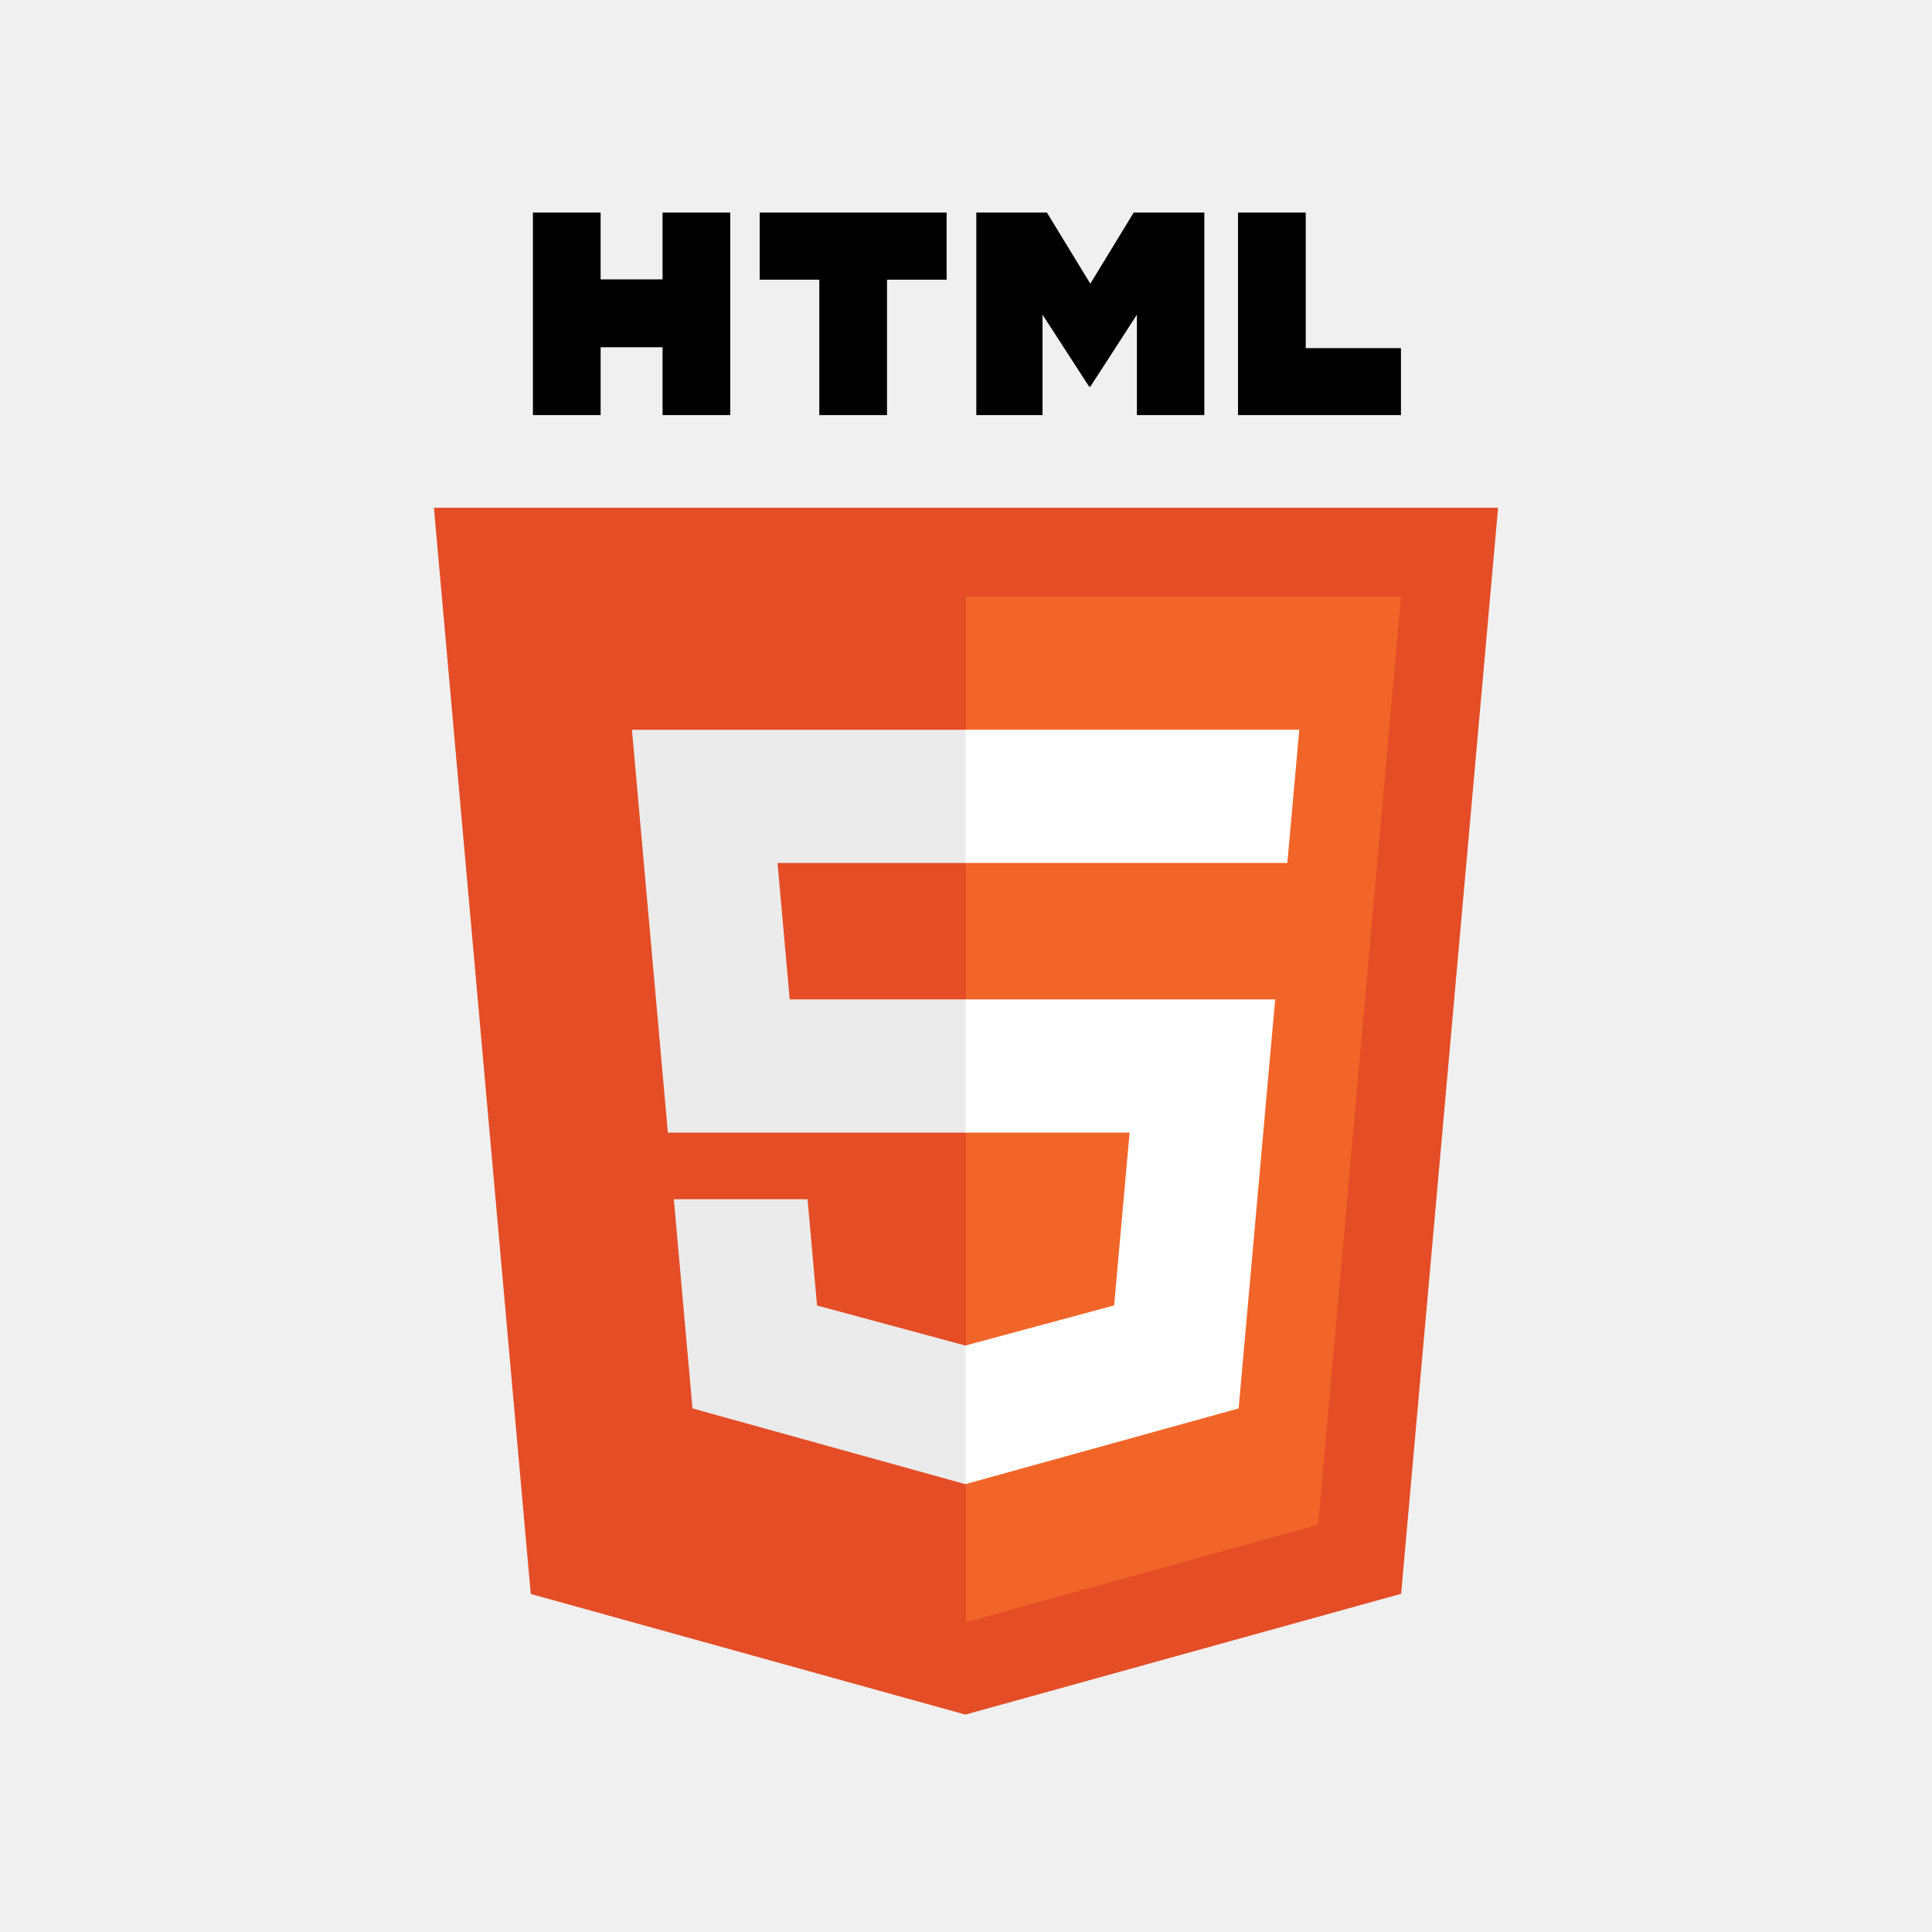
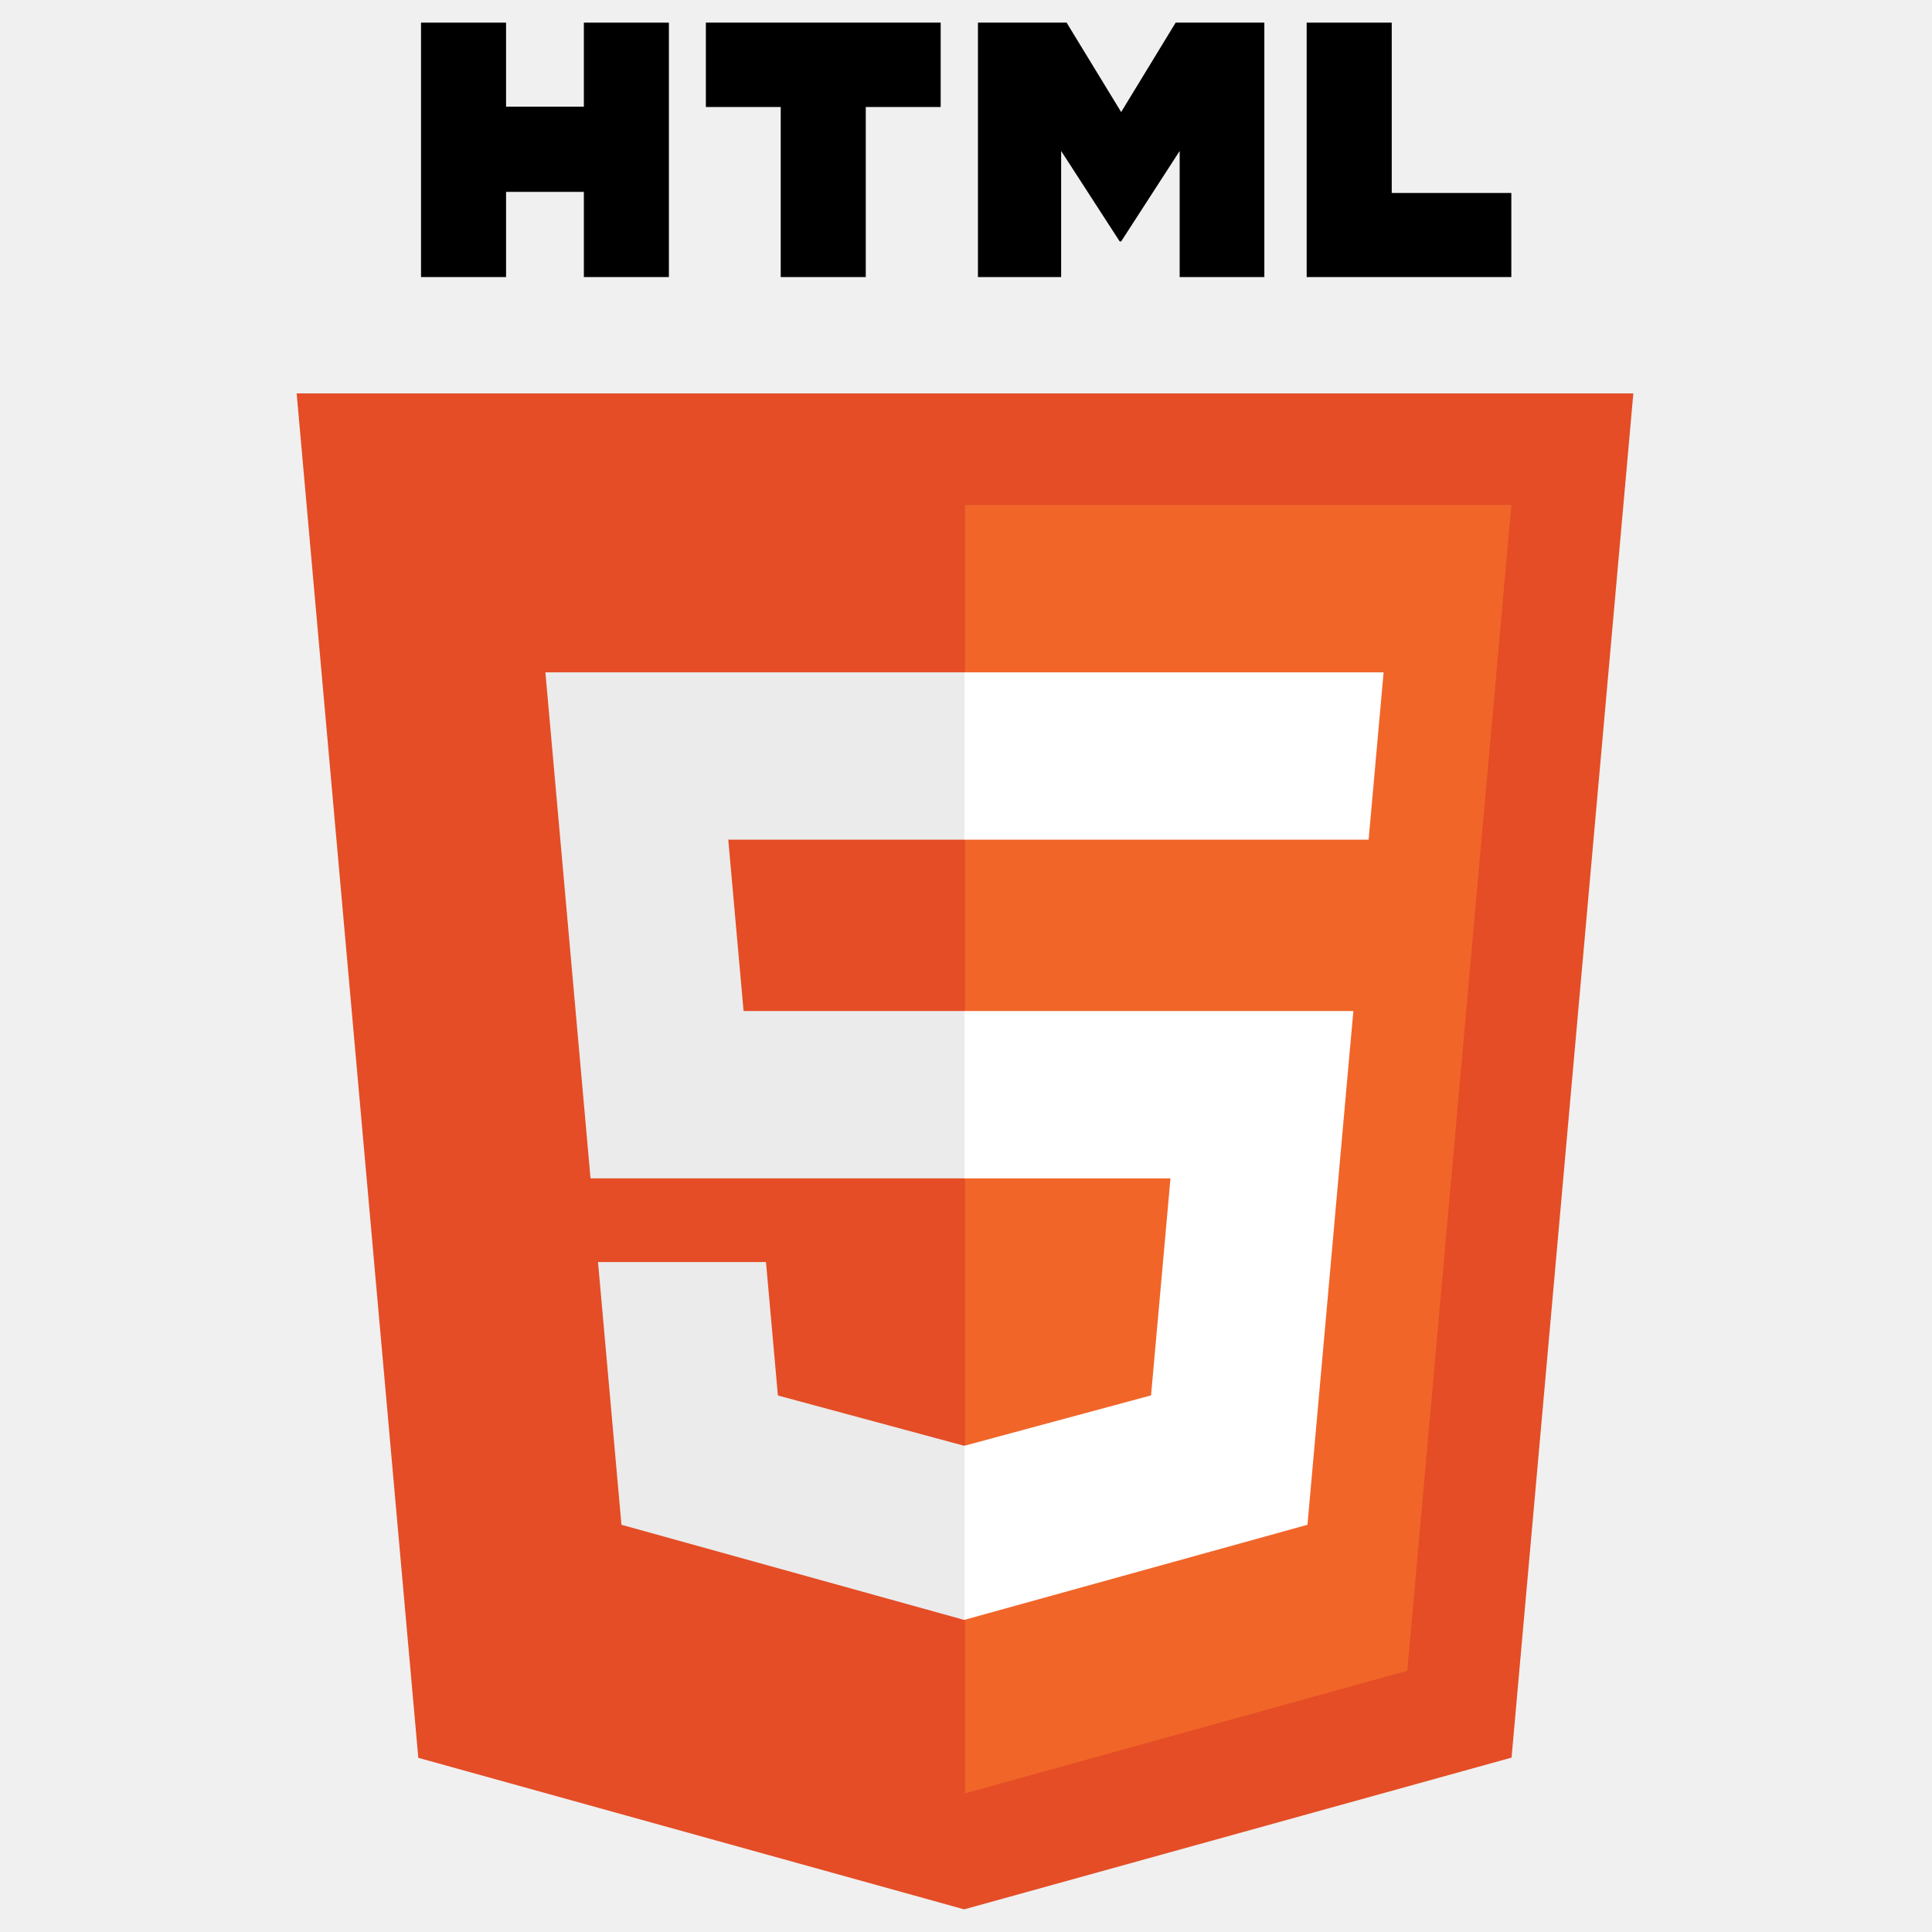
- <svg xmlns="http://www.w3.org/2000/svg" width="200" height="200" viewBox="0 0 200 200" fill="none">
-   <g clip-path="url(#clip0_1_427)">
-     <path d="M35.417 1.61203e-05H164.583C169.236 -0.004 173.843 0.932 178.142 2.756C182.441 4.58 186.347 7.255 189.636 10.629C192.926 14.003 195.535 18.009 197.313 22.419C199.091 26.828 200.004 31.553 200 36.325V163.675C200.004 168.447 199.091 173.172 197.313 177.581C195.535 181.991 192.926 185.997 189.636 189.371C186.347 192.745 182.441 195.42 178.142 197.244C173.843 199.068 169.236 200.004 164.583 200H35.417C30.765 200.004 26.157 199.068 21.858 197.244C17.559 195.42 13.653 192.745 10.364 189.371C7.074 185.997 4.465 181.991 2.687 177.581C0.909 173.172 -0.004 168.447 1.57173e-05 163.675V36.325C-0.004 31.553 0.909 26.828 2.687 22.419C4.465 18.009 7.074 14.003 10.364 10.629C13.653 7.255 17.559 4.58 21.858 2.756C26.157 0.932 30.765 -0.004 35.417 1.61203e-05Z" fill="#F0F0F0" />
-     <path d="M155.081 52.559L145.045 164.988L99.933 177.495L54.944 165.006L44.919 52.559H155.081Z" fill="#E44D26" />
-     <path d="M100 167.935L136.453 157.829L145.029 61.752H100V167.935Z" fill="#F16529" />
-     <path d="M80.49 89.335H100V75.544H65.418L65.748 79.244L69.138 117.249H100V103.457H81.751L80.49 89.335ZM83.598 124.144H69.754L71.686 145.799L99.936 153.641L100 153.623V139.275L99.939 139.291L84.58 135.143L83.598 124.144Z" fill="#EBEBEB" />
-     <path d="M55.168 22H62.176V28.924H68.588V22H75.597V42.968H68.588V35.947H62.177V42.968H55.168V22H55.168ZM84.813 28.954H78.644V22H97.995V28.954H91.823V42.968H84.814V28.954H84.814H84.813ZM101.067 22H108.374L112.87 29.368L117.361 22H124.671V42.968H117.691V32.575L112.87 40.031H112.749L107.924 32.575V42.968H101.067V22ZM128.159 22H135.17V36.038H145.026V42.968H128.159V22H128.159Z" fill="black" />
-     <path d="M99.953 117.249H116.935L115.334 135.135L99.952 139.286V153.634L128.225 145.799L128.432 143.469L131.673 107.161L132.01 103.457H99.953V117.249ZM99.953 89.301V89.335H133.265L133.541 86.236L134.17 79.244L134.499 75.544H99.953V89.302V89.301Z" fill="white" />
+ <svg xmlns="http://www.w3.org/2000/svg" width="512" height="512" viewBox="0 0 512 512" fill="none">
+   <g id="Type=Default, showSymbol=True, showText=True">
+     <g id="text">
+       <path d="M134.112 6H111.577V73.426H134.113V50.848H154.729V73.426H177.265V6H154.728V28.266H134.112V6Z" fill="black" />
+       <path d="M187.061 28.359H206.9L206.901 73.426H229.438V28.359H249.287V6H187.061V28.359Z" fill="black" />
+       <path d="M259.163 6H282.662L297.117 29.691L311.558 6H335.065V73.426H312.622V40.006L297.117 63.98H296.729L281.214 40.006V73.426H259.163V6Z" fill="black" />
+       <path d="M368.824 6H346.281V73.426H400.517V51.139H368.824V6Z" fill="black" />
+     </g>
+     <g id="symbol">
+       <path id="Shape" fill-rule="evenodd" clip-rule="evenodd" d="M110.855 465.841L78.618 104.262H432.851L400.579 465.784L255.518 506L110.855 465.841Z" fill="#E44D26" />
+       <path id="Shape_2" fill-rule="evenodd" clip-rule="evenodd" d="M255.734 475.261L372.951 442.764L400.529 133.826H255.734V475.261Z" fill="#F16529" />
+       <g id="Union">
+         <path d="M197.053 267.931H255.734V312.276H156.496L144.535 178.173H255.734V222.52H193L197.053 267.931Z" fill="#EBEBEB" />
+         <path d="M255.54 383.154L255.734 383.103V429.241L255.53 429.298L164.69 404.08L158.478 334.45H202.994L206.151 369.818L255.54 383.154Z" fill="#EBEBEB" />
+       </g>
+       <g id="Union_2">
+         <path d="M255.581 178.173H366.669L362.698 222.52H255.581V178.173Z" fill="white" />
+         <path d="M255.581 312.276V267.931H358.663L357.581 279.839L346.493 404.08L255.581 429.276V383.14L305.041 369.79L310.188 312.276H255.581Z" fill="white" />
+       </g>
+     </g>
  </g>
-   <defs>
-     <clipPath id="clip0_1_427">
-       <rect width="200" height="200" fill="white" />
-     </clipPath>
-   </defs>
</svg>
